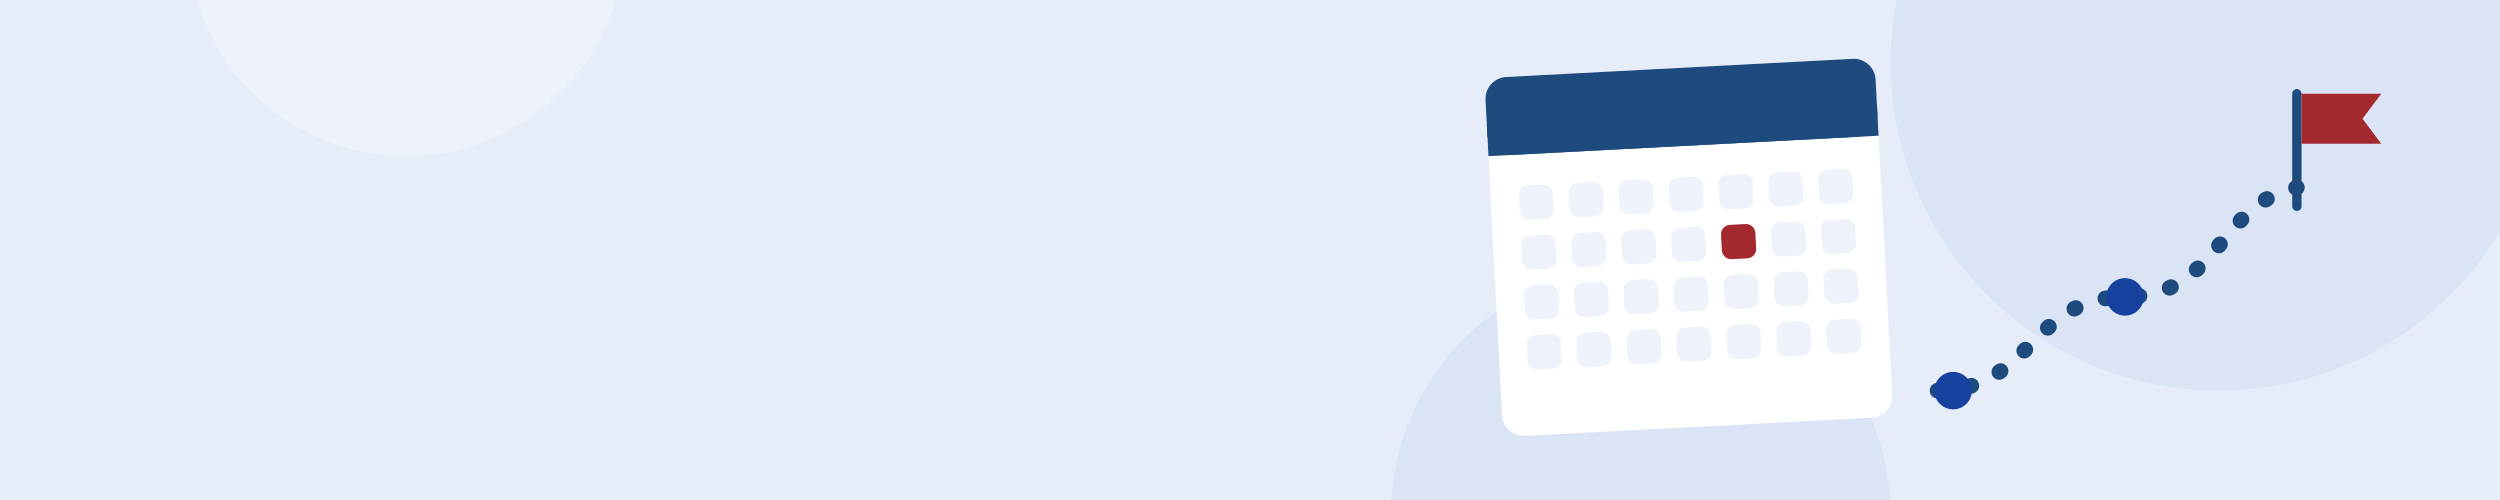
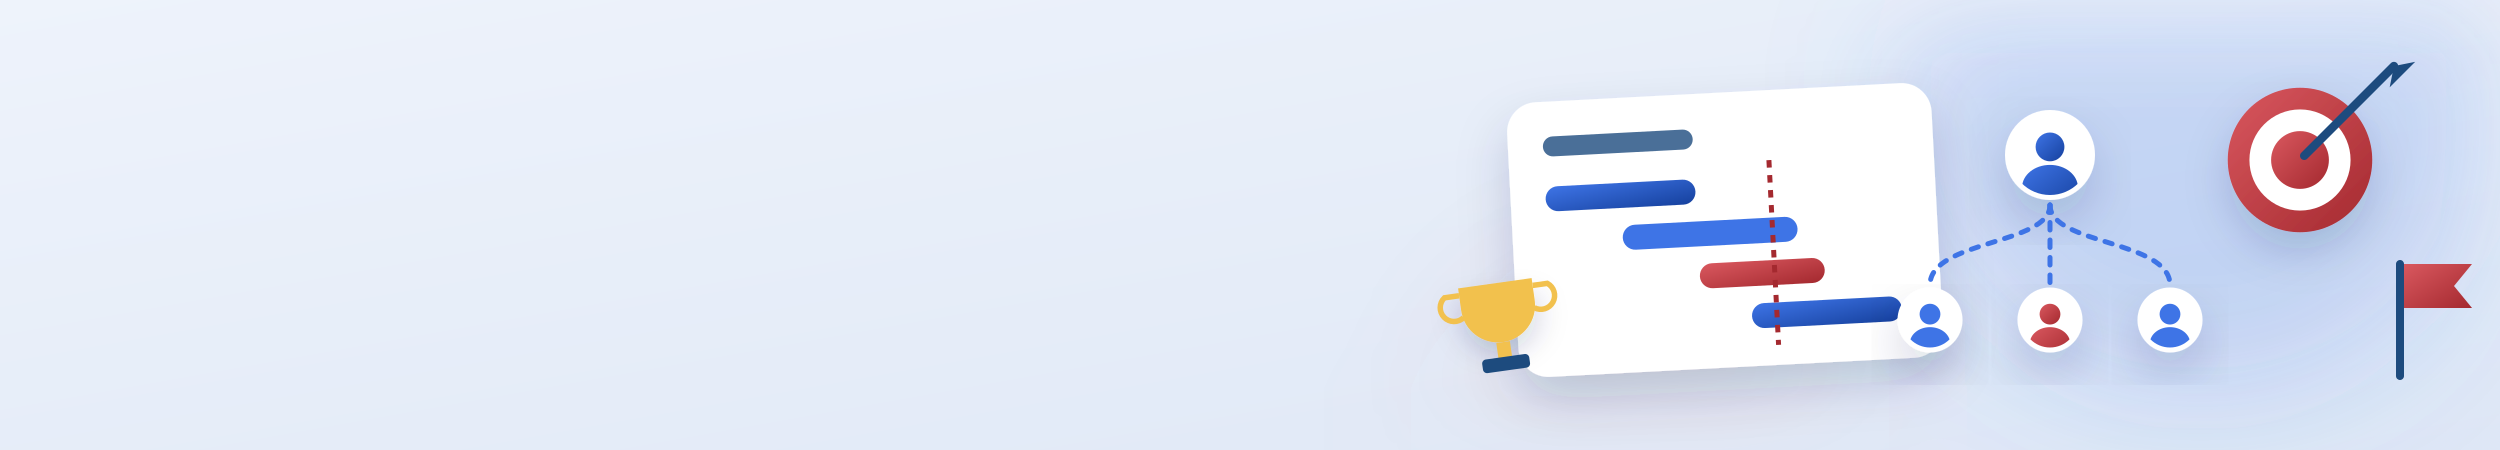
- <svg xmlns="http://www.w3.org/2000/svg" viewBox="0 0 1600 320" width="1600" height="320" preserveAspectRatio="xMaxYMid slice">
-   <rect width="1600" height="320" fill="#E7EDF8" />
-   <circle cx="1420" cy="40" r="210" fill="#DAE4F4" />
-   <circle cx="1050" cy="330" r="160" fill="#DAE4F4" />
-   <circle cx="260" cy="-40" r="140" fill="#EEF2FA" />
-   <g transform="translate(950 50) rotate(-3)">
-     <rect width="250" height="230" rx="14" fill="#FFFFFF" />
-     <rect width="250" height="50" rx="14" fill="#1D4B7E" />
-     <rect y="30" width="250" height="20" fill="#1D4B7E" />
-     <rect x="18" y="70" width="22" height="22" rx="6" fill="#EEF2FA" />
-     <rect x="50" y="70" width="22" height="22" rx="6" fill="#EEF2FA" />
-     <rect x="82" y="70" width="22" height="22" rx="6" fill="#EEF2FA" />
-     <rect x="114" y="70" width="22" height="22" rx="6" fill="#EEF2FA" />
-     <rect x="146" y="70" width="22" height="22" rx="6" fill="#EEF2FA" />
-     <rect x="178" y="70" width="22" height="22" rx="6" fill="#EEF2FA" />
-     <rect x="210" y="70" width="22" height="22" rx="6" fill="#EEF2FA" />
-     <rect x="18" y="102" width="22" height="22" rx="6" fill="#EEF2FA" />
-     <rect x="50" y="102" width="22" height="22" rx="6" fill="#EEF2FA" />
-     <rect x="82" y="102" width="22" height="22" rx="6" fill="#EEF2FA" />
-     <rect x="114" y="102" width="22" height="22" rx="6" fill="#EEF2FA" />
-     <rect x="146" y="102" width="22" height="22" rx="6" fill="#A4292F" />
-     <rect x="178" y="102" width="22" height="22" rx="6" fill="#EEF2FA" />
-     <rect x="210" y="102" width="22" height="22" rx="6" fill="#EEF2FA" />
-     <rect x="18" y="134" width="22" height="22" rx="6" fill="#EEF2FA" />
-     <rect x="50" y="134" width="22" height="22" rx="6" fill="#EEF2FA" />
-     <rect x="82" y="134" width="22" height="22" rx="6" fill="#EEF2FA" />
-     <rect x="114" y="134" width="22" height="22" rx="6" fill="#EEF2FA" />
-     <rect x="146" y="134" width="22" height="22" rx="6" fill="#EEF2FA" />
-     <rect x="178" y="134" width="22" height="22" rx="6" fill="#EEF2FA" />
-     <rect x="210" y="134" width="22" height="22" rx="6" fill="#EEF2FA" />
-     <rect x="18" y="166" width="22" height="22" rx="6" fill="#EEF2FA" />
-     <rect x="50" y="166" width="22" height="22" rx="6" fill="#EEF2FA" />
-     <rect x="82" y="166" width="22" height="22" rx="6" fill="#EEF2FA" />
-     <rect x="114" y="166" width="22" height="22" rx="6" fill="#EEF2FA" />
-     <rect x="146" y="166" width="22" height="22" rx="6" fill="#EEF2FA" />
-     <rect x="178" y="166" width="22" height="22" rx="6" fill="#EEF2FA" />
-     <rect x="210" y="166" width="22" height="22" rx="6" fill="#EEF2FA" />
+ <svg xmlns="http://www.w3.org/2000/svg" viewBox="0 0 1000 180" width="1600" height="288" preserveAspectRatio="xMaxYMid slice">
+   <defs>
+     <linearGradient id="bgbleader" x1="0" y1="0" x2="1" y2="1">
+       <stop offset="0" stop-color="#EEF3FB" />
+       <stop offset="1" stop-color="#DEE7F6" />
+     </linearGradient>
+     <linearGradient id="ableader" x1="0" y1="0" x2="1" y2="1">
+       <stop offset="0" stop-color="#3E74E6" />
+       <stop offset="1" stop-color="#16419E" />
+     </linearGradient>
+     <linearGradient id="rbleader" x1="0" y1="0" x2="1" y2="1">
+       <stop offset="0" stop-color="#D9585F" />
+       <stop offset="1" stop-color="#A4292F" />
+     </linearGradient>
+     <radialGradient id="hlbleader" cx=".3" cy=".25" r=".7">
+       <stop offset="0" stop-color="#fff" stop-opacity=".55" />
+       <stop offset="1" stop-color="#fff" stop-opacity="0" />
+     </radialGradient>
+     <filter id="shbleader" x="-40%" y="-40%" width="180%" height="190%">
+       <feDropShadow dx="0" dy="9" stdDeviation="10" flood-color="#0E2A5C" flood-opacity=".17" />
+     </filter>
+     <filter id="blbleader" x="-50%" y="-50%" width="200%" height="200%">
+       <feGaussianBlur stdDeviation="26" />
+     </filter>
+   </defs>
+   <rect width="1000" height="180" fill="url(#bgbleader)" />
+   <g filter="url(#blbleader)" opacity=".85">
+     <circle cx="880" cy="40" r="120" fill="#3E74E6" fill-opacity=".22" />
+     <circle cx="660" cy="190" r="90" fill="#D9585F" fill-opacity=".08" />
  </g>
-   <path d="M1240 250C1300 250 1300 190 1360 190S1420 130 1470 120" fill="none" stroke="#1D4B7E" stroke-width="10" stroke-linecap="round" stroke-dasharray="1 20" />
-   <path d="M1470 132V60" stroke="#1D4B7E" stroke-width="6" stroke-linecap="round" />
-   <path d="M1473 60H1524L1512 76L1524 92H1473Z" fill="#A4292F" />
-   <circle cx="1250" cy="250" r="12" fill="#16419E" />
-   <circle cx="1360" cy="190" r="12" fill="#16419E" />
+   <g transform="translate(690 92) rotate(-3) scale(1.0)">
+     <rect x="-85.0" y="-55.0" width="170" height="110" rx="12" fill="#FFFFFF" filter="url(#shbleader)" />
+     <rect x="-71.0" y="-41.0" width="60" height="8" rx="4.0" fill="#1D4B7E" fill-opacity="0.8" />
+     <rect x="-71.0" y="-21.0" width="60" height="10" rx="5" fill="url(#ableader)" />
+     <rect x="-41.0" y="-4.0" width="70" height="10" rx="5" fill="#3E74E6" />
+     <rect x="-11.0" y="13.0" width="50" height="10" rx="5" fill="url(#rbleader)" />
+     <rect x="9.0" y="30.0" width="60" height="10" rx="5" fill="url(#ableader)" />
+     <path d="M19.0 -27.0V47.0" stroke="#A4292F" stroke-width="2" stroke-dasharray="3 3" />
+   </g>
+   <g transform="translate(820 92) rotate(0) scale(1.0)">
+     <circle cx="0" cy="-30" r="18" fill="#FFFFFF" filter="url(#shbleader)" />
+     <clipPath id="cpbleader0-30018">
+       <circle cx="0" cy="-30" r="16" />
+     </clipPath>
+     <g clip-path="url(#cpbleader0-30018)">
+       <circle cx="0" cy="-33.24" r="5.76" fill="url(#ableader)" />
+       <ellipse cx="0" cy="-17.04" rx="11.16" ry="9.0" fill="url(#ableader)" />
+     </g>
+     <path d="M0 -10C0 6 -48 4 -48 22" fill="none" stroke="#3E74E6" stroke-width="2" stroke-dasharray="3 4" stroke-linecap="round" />
+     <circle cx="-48" cy="36" r="13" fill="#FFFFFF" filter="url(#shbleader)" />
+     <clipPath id="cpbleader-48036013">
+       <circle cx="-48" cy="36" r="11" />
+     </clipPath>
+     <g clip-path="url(#cpbleader-48036013)">
+       <circle cx="-48" cy="33.66" r="4.16" fill="#3E74E6" />
+       <ellipse cx="-48" cy="45.36" rx="8.06" ry="6.5" fill="#3E74E6" />
+     </g>
+     <path d="M0 -10C0 6 0 4 0 22" fill="none" stroke="#3E74E6" stroke-width="2" stroke-dasharray="3 4" stroke-linecap="round" />
+     <circle cx="0" cy="36" r="13" fill="#FFFFFF" filter="url(#shbleader)" />
+     <clipPath id="cpbleader036013">
+       <circle cx="0" cy="36" r="11" />
+     </clipPath>
+     <g clip-path="url(#cpbleader036013)">
+       <circle cx="0" cy="33.66" r="4.16" fill="url(#rbleader)" />
+       <ellipse cx="0" cy="45.36" rx="8.06" ry="6.5" fill="url(#rbleader)" />
+     </g>
+     <path d="M0 -10C0 6 48 4 48 22" fill="none" stroke="#3E74E6" stroke-width="2" stroke-dasharray="3 4" stroke-linecap="round" />
+     <circle cx="48" cy="36" r="13" fill="#FFFFFF" filter="url(#shbleader)" />
+     <clipPath id="cpbleader48036013">
+       <circle cx="48" cy="36" r="11" />
+     </clipPath>
+     <g clip-path="url(#cpbleader48036013)">
+       <circle cx="48" cy="33.66" r="4.16" fill="#3E74E6" />
+       <ellipse cx="48" cy="45.36" rx="8.06" ry="6.5" fill="#3E74E6" />
+     </g>
+   </g>
+   <g transform="translate(920 64) rotate(0) scale(0.85)">
+     <circle r="34" fill="url(#rbleader)" filter="url(#shbleader)" />
+     <circle r="23.8" fill="#FFFFFF" />
+     <circle r="13.6" fill="url(#rbleader)" />
+     <path d="M44.2 -44.2L2 -2" stroke="#1D4B7E" stroke-width="4" stroke-linecap="round" />
+     <path d="M44.2 -44.2l-2 10 12 -12z" fill="#1D4B7E" />
+   </g>
+   <g transform="translate(960 128) rotate(0) scale(0.8)">
+     <rect x="-2" y="-30.0" width="4" height="60" rx="2" fill="#1D4B7E" />
+     <path d="M2 -28.0h34l-9 11 9 11h-34z" fill="url(#rbleader)" />
+   </g>
+   <g transform="translate(600 128) rotate(-8) scale(0.55)">
+     <path d="M-27.0 -27.0h54v16.2a27.0 27.0 0 0 1 -54 0z" fill="#F2C14E" filter="url(#shbleader)" />
+     <path d="M-27.0 -21.6h-10.8a9.72 9.72 0 0 0 11.88 16.2M27.0 -21.6h10.8a9.72 9.72 0 0 1 -11.88 16.2" fill="none" stroke="#F2C14E" stroke-width="4" />
+     <rect x="-5" y="16.2" width="10" height="11.88" fill="#F2C14E" />
+     <rect x="-17.28" y="27.0" width="34.56" height="10" rx="3" fill="#1D4B7E" />
+   </g>
</svg>
